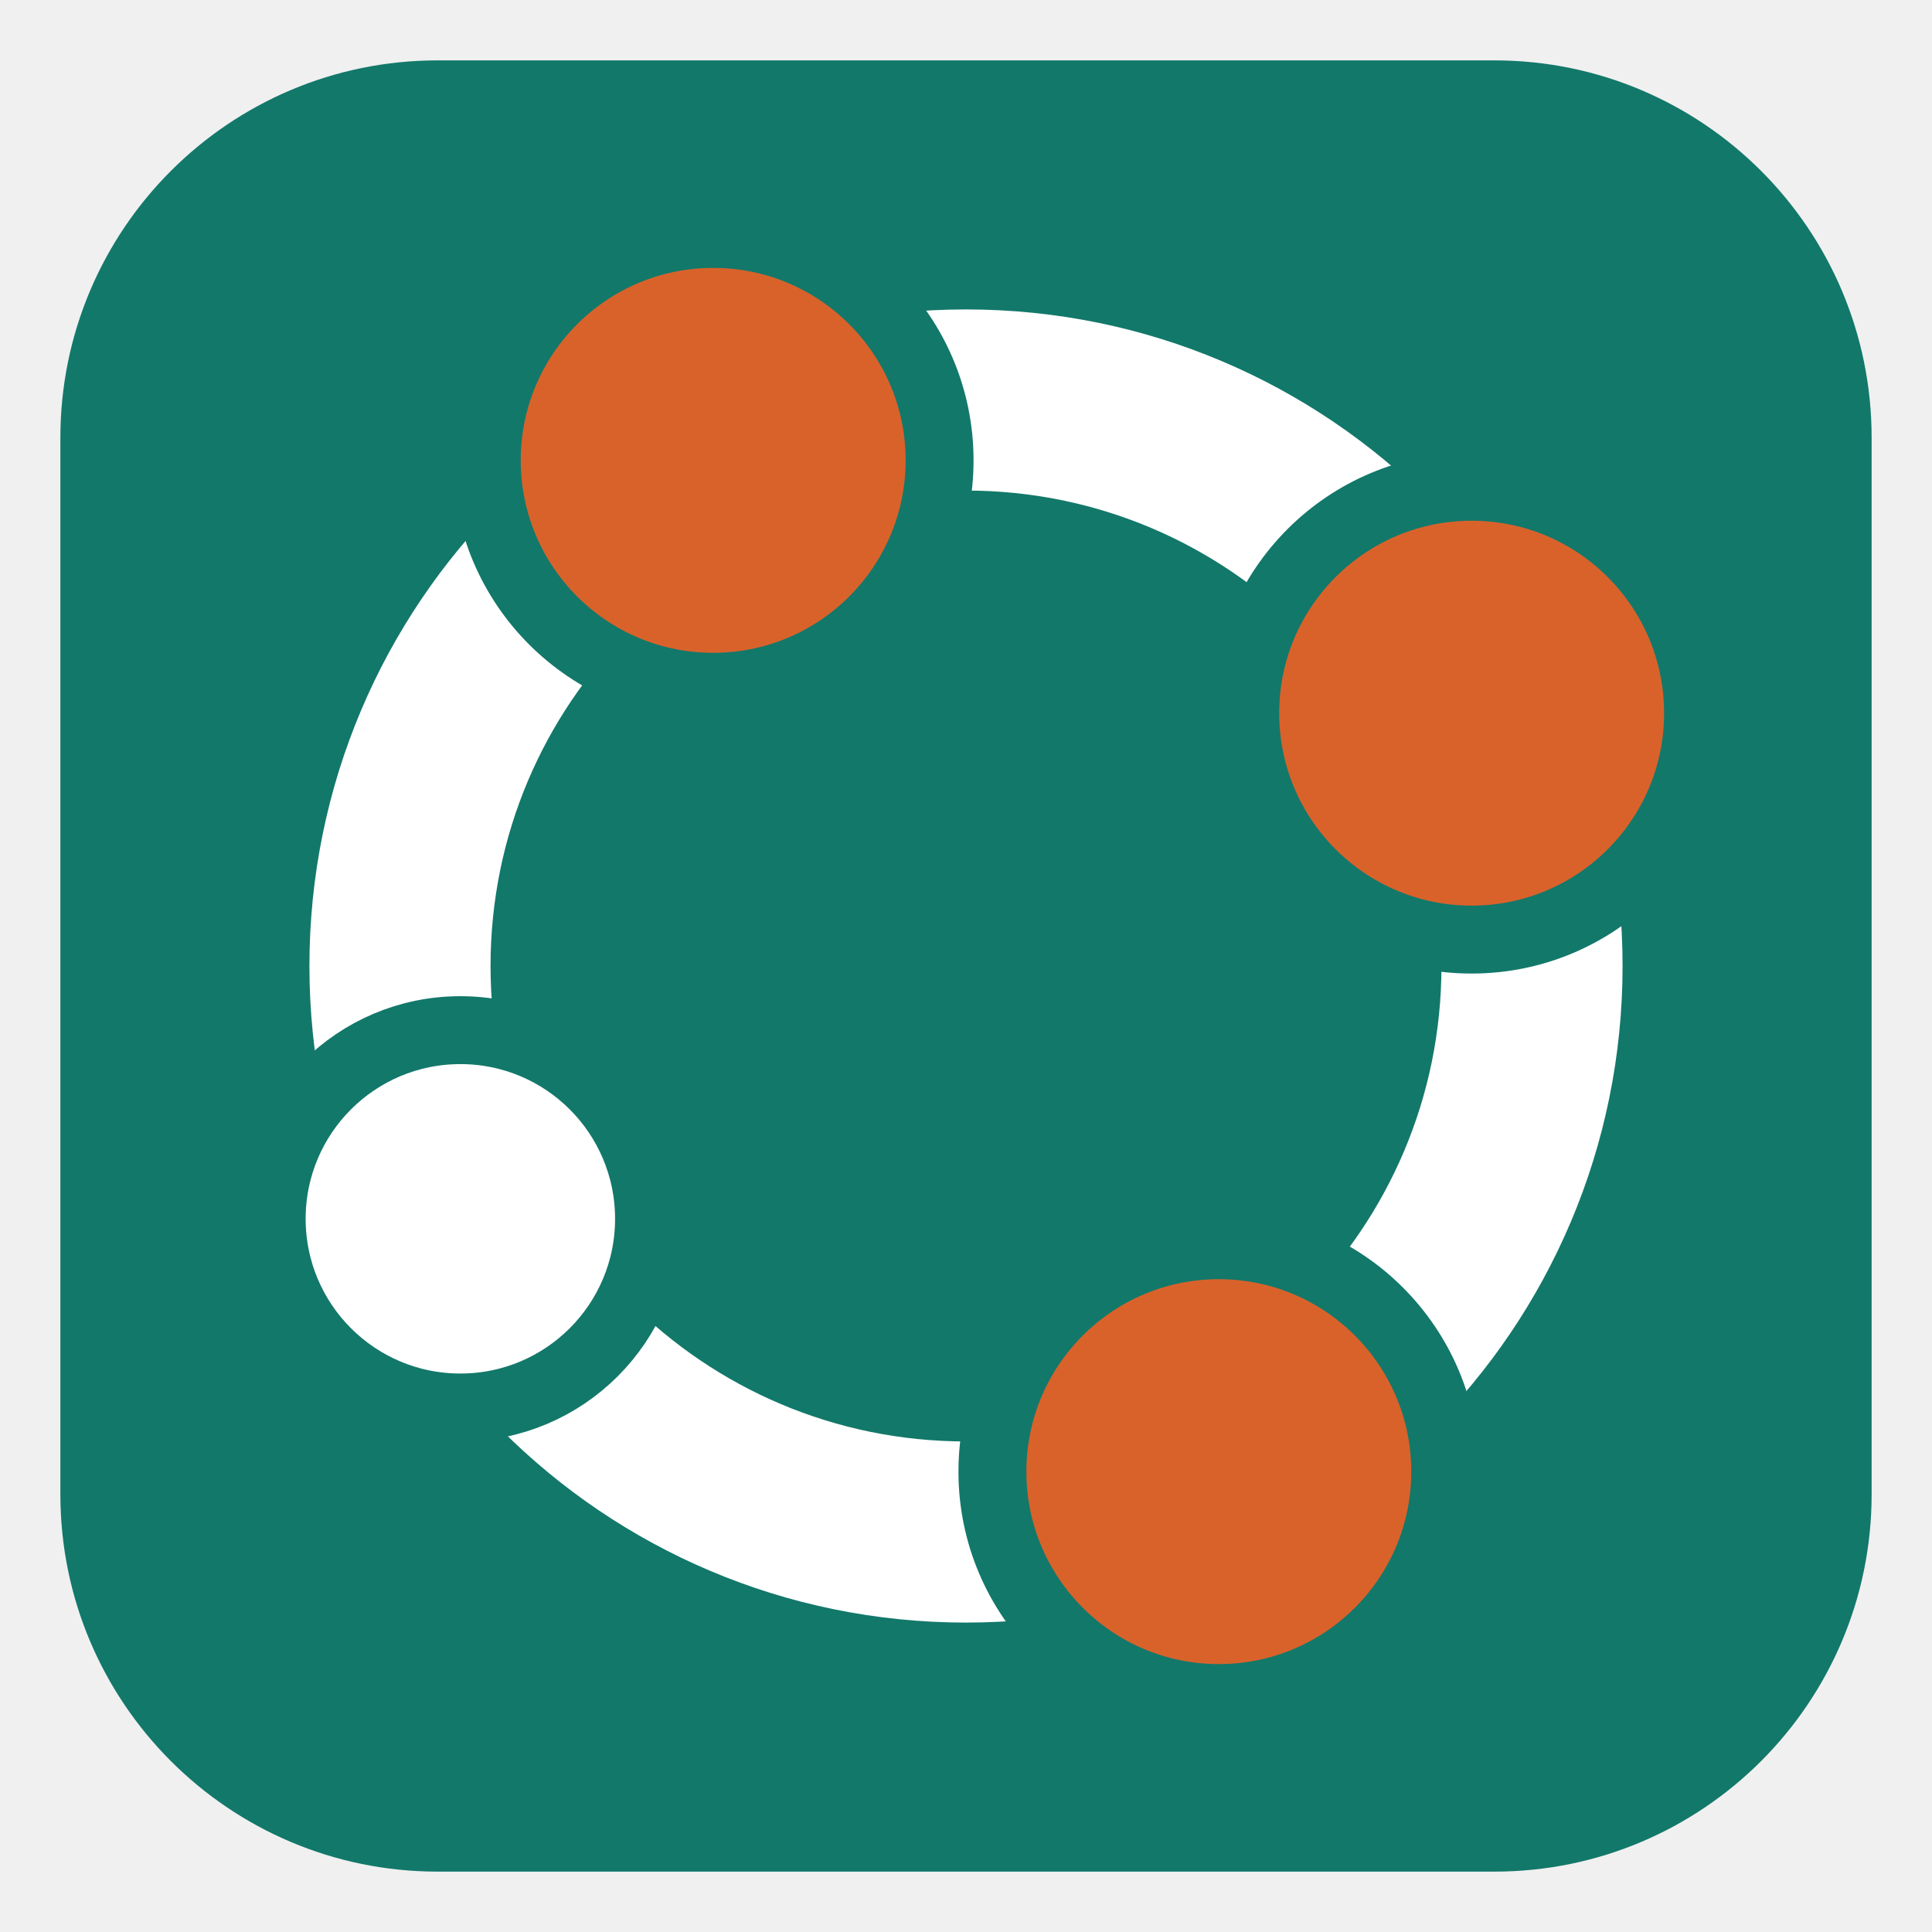
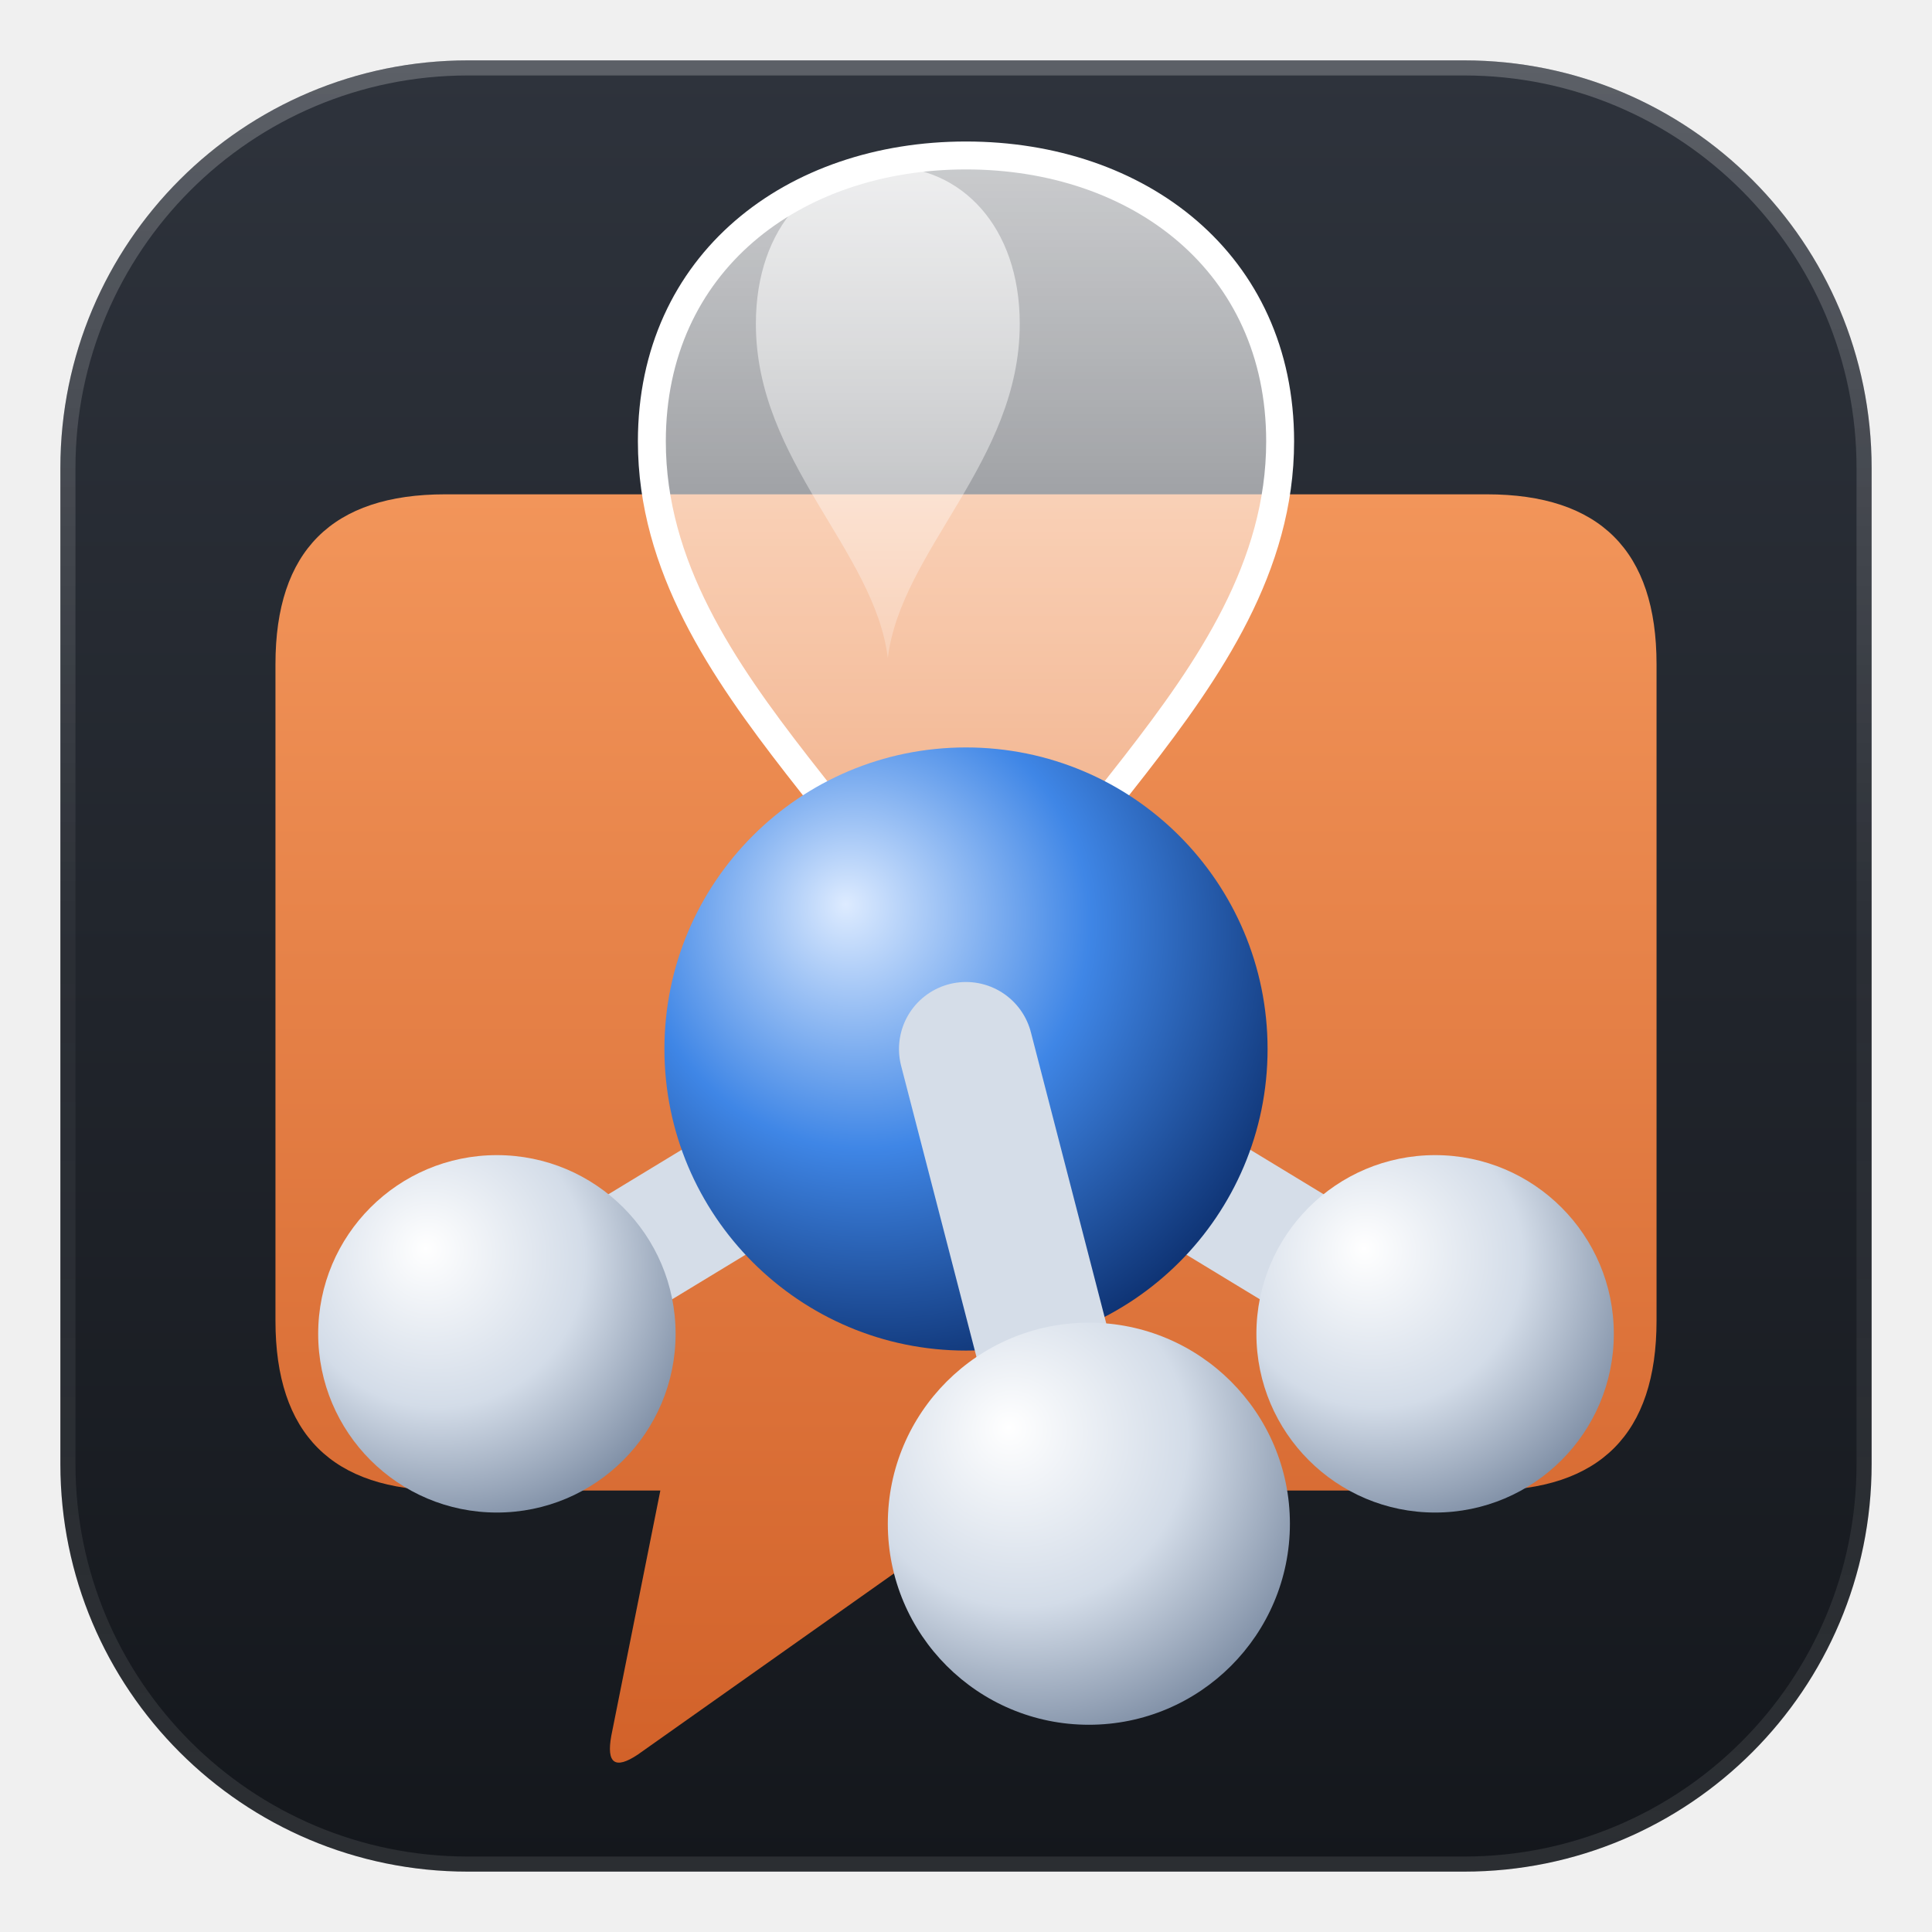
<svg xmlns="http://www.w3.org/2000/svg" viewBox="0 0 1024 1024">
-   <rect x="32" y="32" width="960" height="960" rx="200" fill="#12786A" />
-   <circle cx="512" cy="512" r="300" fill="none" stroke="#FFFFFF" stroke-width="96" />
-   <g fill="#D9622B" stroke="#12786A" stroke-width="36">
-     <circle cx="378" cy="244" r="120" />
-     <circle cx="780" cy="378" r="120" />
-     <circle cx="646" cy="780" r="120" />
+   <defs>
+     <linearGradient id="tg" x1="0" y1="0" x2="0" y2="1">
+       <stop offset="0" stop-color="#2E333C" />
+       <stop offset="1" stop-color="#14171C" />
+     </linearGradient>
+     <linearGradient id="rim" x1="0" y1="0" x2="0" y2="1">
+       <stop offset="0" stop-color="#FFFFFF" stop-opacity=".22" />
+       <stop offset=".5" stop-color="#FFFFFF" stop-opacity=".04" />
+       <stop offset="1" stop-color="#FFFFFF" stop-opacity=".10" />
+     </linearGradient>
+     <radialGradient id="glow">
+       <stop offset="0" stop-color="#5CA0F2" stop-opacity=".45" />
+       <stop offset="1" stop-color="#5CA0F2" stop-opacity="0" />
+     </radialGradient>
+     <radialGradient id="shadow">
+       <stop offset="0" stop-color="#000" stop-opacity=".45" />
+       <stop offset="1" stop-color="#000" stop-opacity="0" />
+     </radialGradient>
+     <linearGradient id="bi" x1="0" y1="0" x2="1" y2="1">
+       <stop offset="0" stop-color="#8A7CFF" />
+       <stop offset="1" stop-color="#4E3FD6" />
+     </linearGradient>
+     <linearGradient id="bw" x1="0" y1="0" x2="0" y2="1">
+       <stop offset="0" stop-color="#FFFFFF" />
+       <stop offset="1" stop-color="#DCE4EE" />
+     </linearGradient>
+     <linearGradient id="bo" x1="0" y1="0" x2="0" y2="1">
+       <stop offset="0" stop-color="#F7A06A" />
+       <stop offset="1" stop-color="#DB6A2C" />
+     </linearGradient>
+     <linearGradient id="bs" x1="0" y1="0" x2="0" y2="1">
+       <stop offset="0" stop-color="#465061" />
+       <stop offset="1" stop-color="#343C49" />
+     </linearGradient>
+     <radialGradient id="sa" cx=".36" cy=".32" r=".75" fx=".3" fy=".26">
+       <stop offset="0" stop-color="#EAF3FF" />
+       <stop offset=".5" stop-color="#5CA0F2" />
+       <stop offset="1" stop-color="#0F3F86" />
+     </radialGradient>
+     <radialGradient id="so" cx=".36" cy=".32" r=".75" fx=".3" fy=".26">
+       <stop offset="0" stop-color="#FFE4D1" />
+       <stop offset=".5" stop-color="#F08A4B" />
+       <stop offset="1" stop-color="#93380F" />
+     </radialGradient>
+     <radialGradient id="sw" cx=".36" cy=".32" r=".75" fx=".3" fy=".26">
+       <stop offset="0" stop-color="#FFFFFF" />
+       <stop offset=".5" stop-color="#E4ECF6" />
+       <stop offset="1" stop-color="#8FA6C4" />
+     </radialGradient>
+     <radialGradient id="sh" cx=".36" cy=".32" r=".75" fx=".3" fy=".26">
+       <stop offset="0" stop-color="#FFFFFF" />
+       <stop offset=".55" stop-color="#D3DCE8" />
+       <stop offset="1" stop-color="#7C8CA3" />
+     </radialGradient>
+     <radialGradient id="sn" cx=".36" cy=".32" r=".75" fx=".3" fy=".26">
+       <stop offset="0" stop-color="#DDEBFF" />
+       <stop offset=".5" stop-color="#3F86E6" />
+       <stop offset="1" stop-color="#0C2F6E" />
+     </radialGradient>
+     <linearGradient id="lA" x1="0" y1="0" x2="1" y2="1">
+       <stop offset="0" stop-color="#BFDBFF" />
+       <stop offset="1" stop-color="#2F78D8" />
+     </linearGradient>
+     <linearGradient id="lW" x1="0" y1="0" x2="1" y2="1">
+       <stop offset="0" stop-color="#FFFFFF" />
+       <stop offset="1" stop-color="#AEBBCC" />
+     </linearGradient>
+     <linearGradient id="lO" x1="0" y1="0" x2="1" y2="1">
+       <stop offset="0" stop-color="#FFC9A6" />
+       <stop offset="1" stop-color="#D9612A" />
+     </linearGradient>
+     <linearGradient id="gLA" x1="0" y1="1" x2="0" y2="0">
+       <stop offset="0" stop-color="#2F78D8" />
+       <stop offset="1" stop-color="#A9CEFF" />
+     </linearGradient>
+     <linearGradient id="gLW" x1="0" y1="1" x2="0" y2="0">
+       <stop offset="0" stop-color="#B3BFCF" />
+       <stop offset="1" stop-color="#FFFFFF" />
+     </linearGradient>
+     <linearGradient id="gLO" x1="0" y1="1" x2="0" y2="0">
+       <stop offset="0" stop-color="#D45A22" />
+       <stop offset="1" stop-color="#FFB98C" />
+     </linearGradient>
+     <linearGradient id="bO" x1="0" y1="0" x2="0" y2="1">
+       <stop offset="0" stop-color="#F2955A" />
+       <stop offset="1" stop-color="#D2622A" />
+     </linearGradient>
+     <linearGradient id="bV" x1="0" y1="0" x2="0" y2="1">
+       <stop offset="0" stop-color="#8B6CF0" />
+       <stop offset="1" stop-color="#5F43C8" />
+     </linearGradient>
+     <linearGradient id="bR" x1="0" y1="0" x2="0" y2="1">
+       <stop offset="0" stop-color="#E35A78" />
+       <stop offset="1" stop-color="#B83456" />
+     </linearGradient>
+     <linearGradient id="bA" x1="0" y1="0" x2="0" y2="1">
+       <stop offset="0" stop-color="#76839A" />
+       <stop offset="1" stop-color="#5E6A80" />
+     </linearGradient>
+     <linearGradient id="bB" x1="0" y1="0" x2="0" y2="1">
+       <stop offset="0" stop-color="#5079B8" />
+       <stop offset="1" stop-color="#3A5E98" />
+     </linearGradient>
+     <linearGradient id="bC" x1="0" y1="0" x2="0" y2="1">
+       <stop offset="0" stop-color="#B9C6D8" />
+       <stop offset="1" stop-color="#9AAAC0" />
+     </linearGradient>
+     <linearGradient id="gGl" x1="0" y1="1" x2="0" y2="0">
+       <stop offset="0" stop-color="#FFFFFF" stop-opacity=".25" />
+       <stop offset="1" stop-color="#FFFFFF" stop-opacity=".75" />
+     </linearGradient>
+     <linearGradient id="gAz" x1="0" y1="1" x2="0" y2="0">
+       <stop offset="0" stop-color="#1F5FC0" />
+       <stop offset="1" stop-color="#9CC8FF" />
+     </linearGradient>
+   </defs>
+   <rect x="32" y="32" width="960" height="960" rx="216" fill="url(#tg)" />
+   <path d="M236 262 H788 Q878 262 878 352 V700 Q878 790 788 790 H536 L338 930 Q320 942 324 920 L350 790 H236 Q146 790 146 700 V352 Q146 262 236 262 Z" fill="url(#bO)" />
+   <g transform="translate(512 556) scale(1.48) translate(-512 -486)">
+     <path d="M512 486 C 523.25 415.6 624.5 358.0 624.5 268.4 C 624.5 204.4 573.875 166 512 166 C 450.125 166 399.5 204.4 399.5 268.4 C 399.5 358.0 500.75 415.6 512 486 Z" fill="url(#gGl)" stroke="#FFFFFF" stroke-width="10" stroke-linejoin="round" transform="rotate(0 512 486)" />
+     <path d="M484 346 C 488.725 307.28 531.25 275.6 531.25 226.32 C 531.25 191.12 509.988 170.0 484 170.0 C 458.012 170.0 436.75 191.12 436.75 226.32 C 436.75 275.6 479.275 307.28 484 346 Z" fill="url(#gGl)" stroke="none" stroke-width="0" stroke-linejoin="round" transform="rotate(0 484 346)" opacity="0.9" />
+     <path d="M512 486 L344 588" fill="none" stroke="#D5DDE8" stroke-width="44" stroke-linecap="round" stroke-linejoin="round" opacity="1" />
+     <path d="M512 486 L680 588" fill="none" stroke="#D5DDE8" stroke-width="44" stroke-linecap="round" stroke-linejoin="round" opacity="1" />
+     <circle cx="344" cy="588" r="64" fill="url(#sh)" />
+     <circle cx="680" cy="588" r="64" fill="url(#sh)" />
+     <circle cx="512" cy="486" r="108" fill="url(#sn)" />
+     <path d="M512 486 L556 656" fill="none" stroke="#D5DDE8" stroke-width="48" stroke-linecap="round" stroke-linejoin="round" opacity="1" />
+     <circle cx="556" cy="656" r="72" fill="url(#sh)" />
  </g>
-   <circle cx="244" cy="646" r="100" fill="#FFFFFF" stroke="#12786A" stroke-width="36" />
+   <rect x="36" y="36" width="952" height="952" rx="212" fill="none" stroke="url(#rim)" stroke-width="8" />
</svg>
